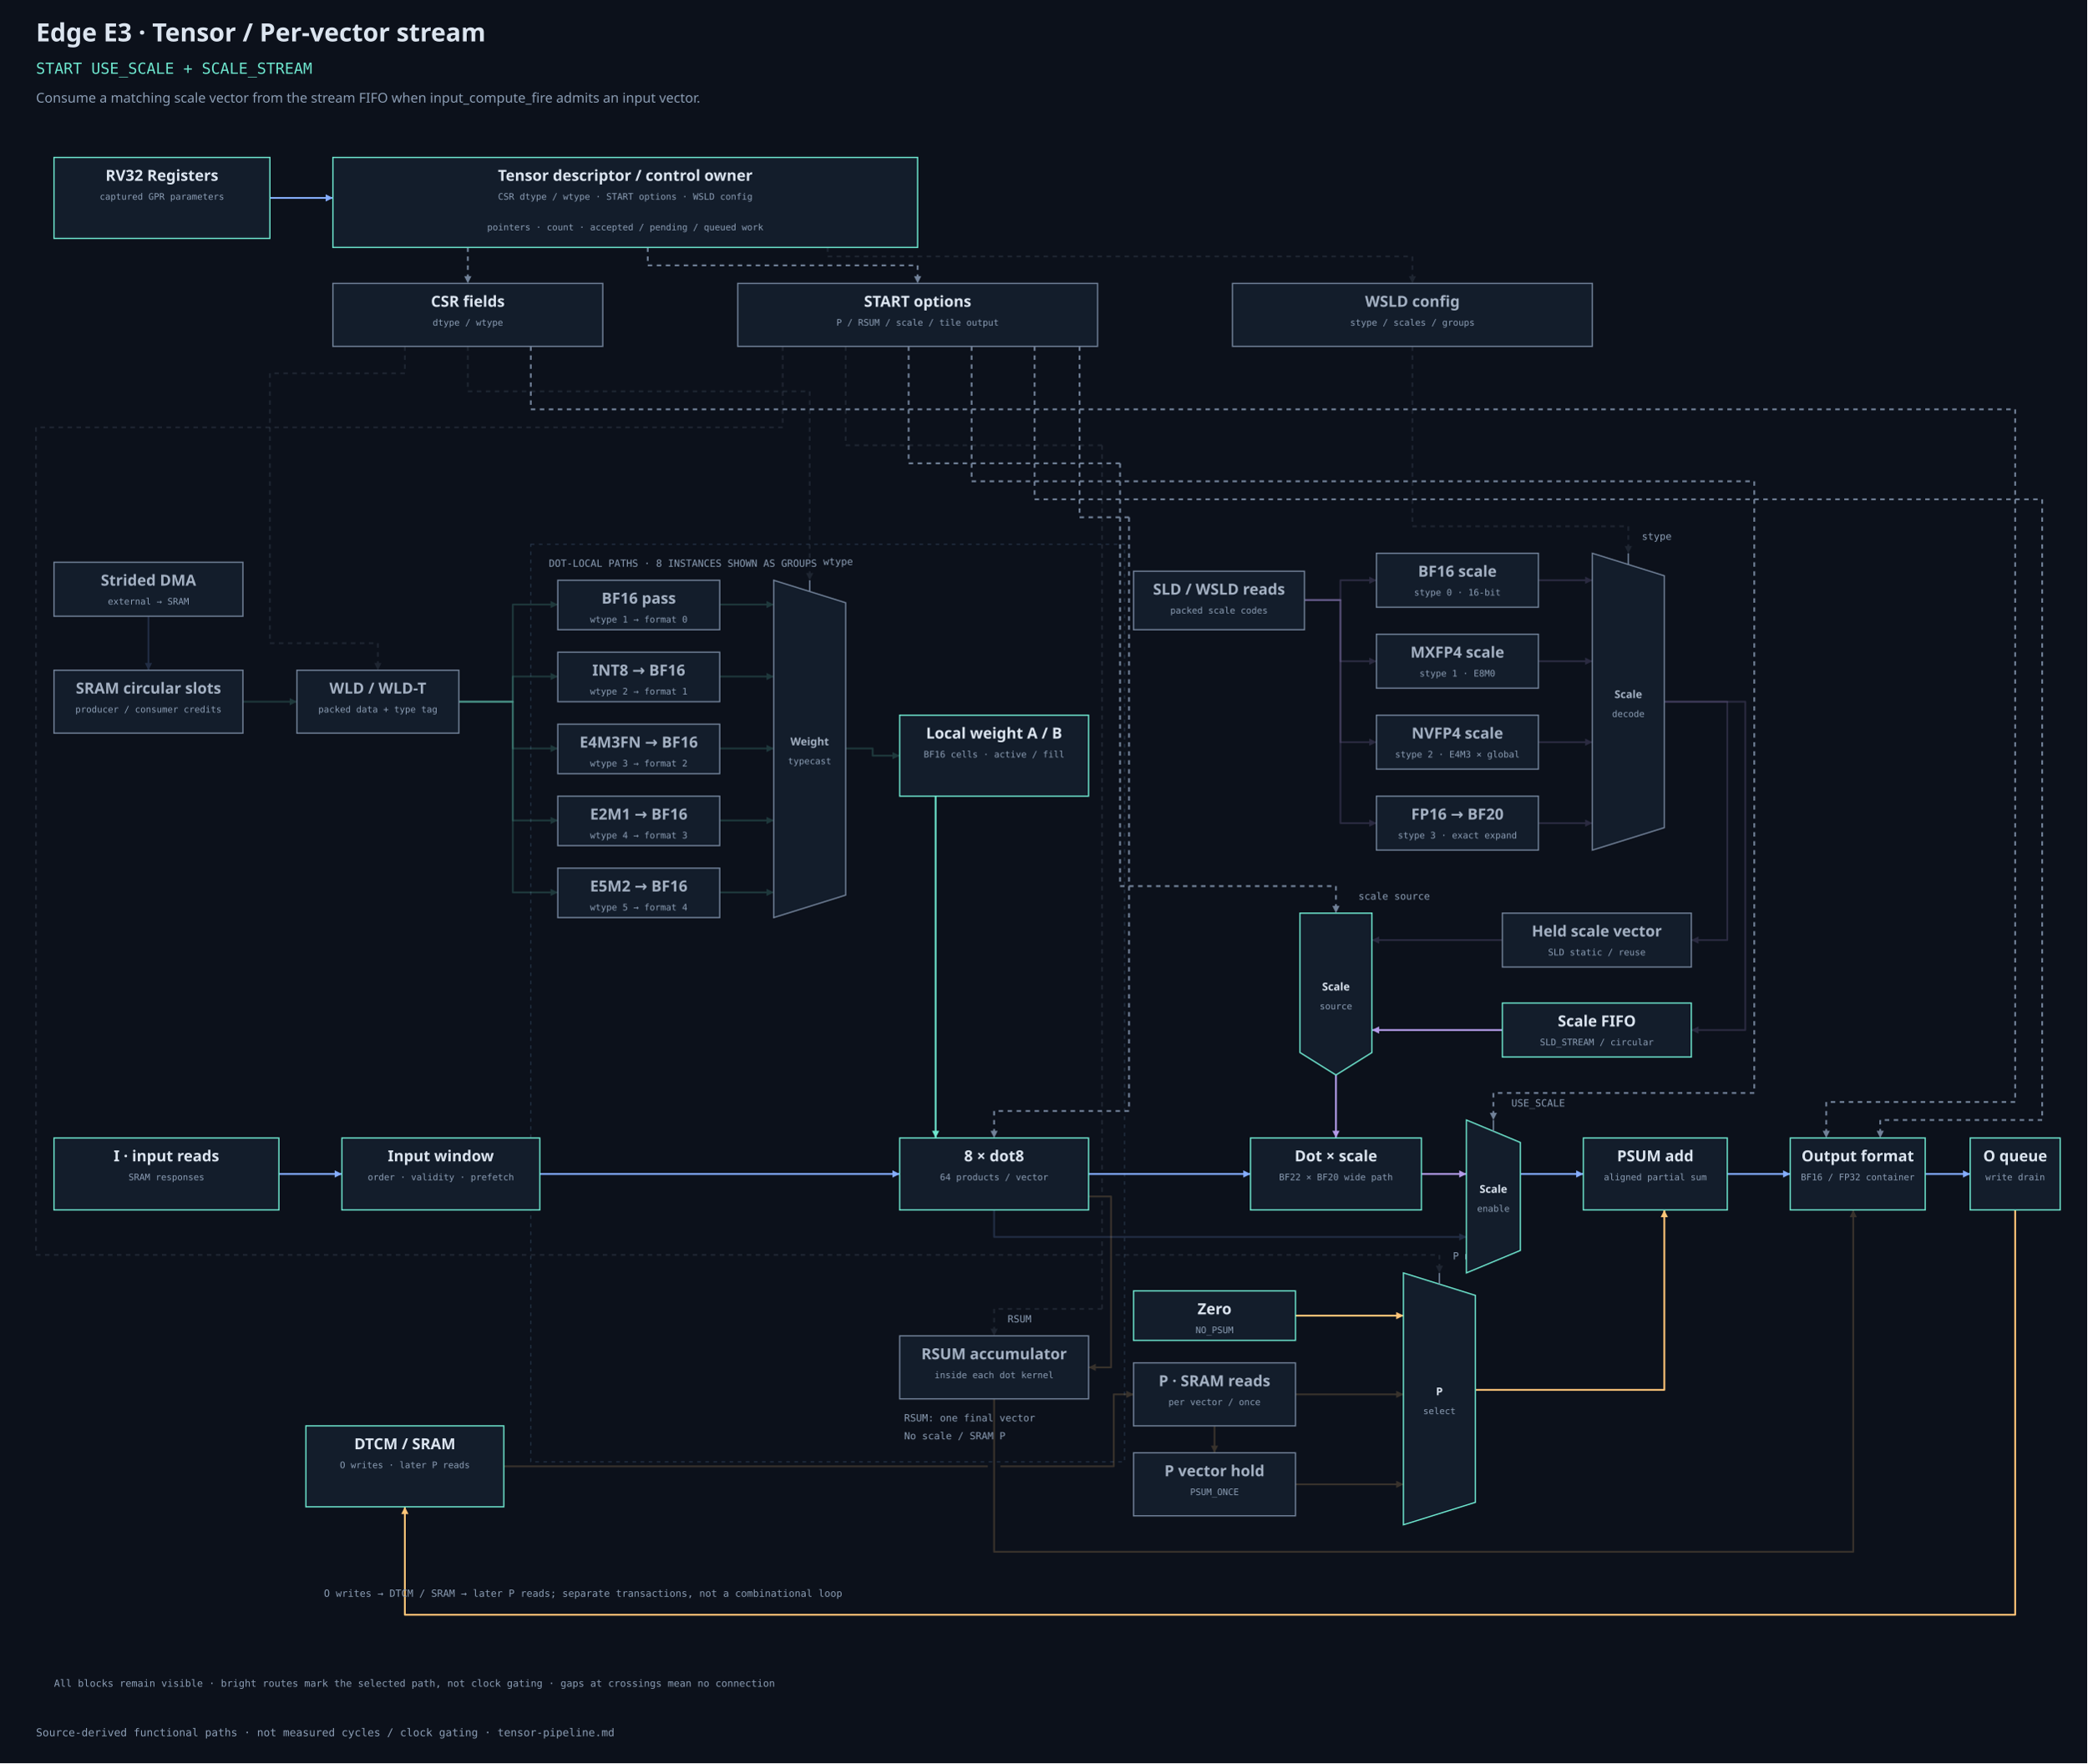
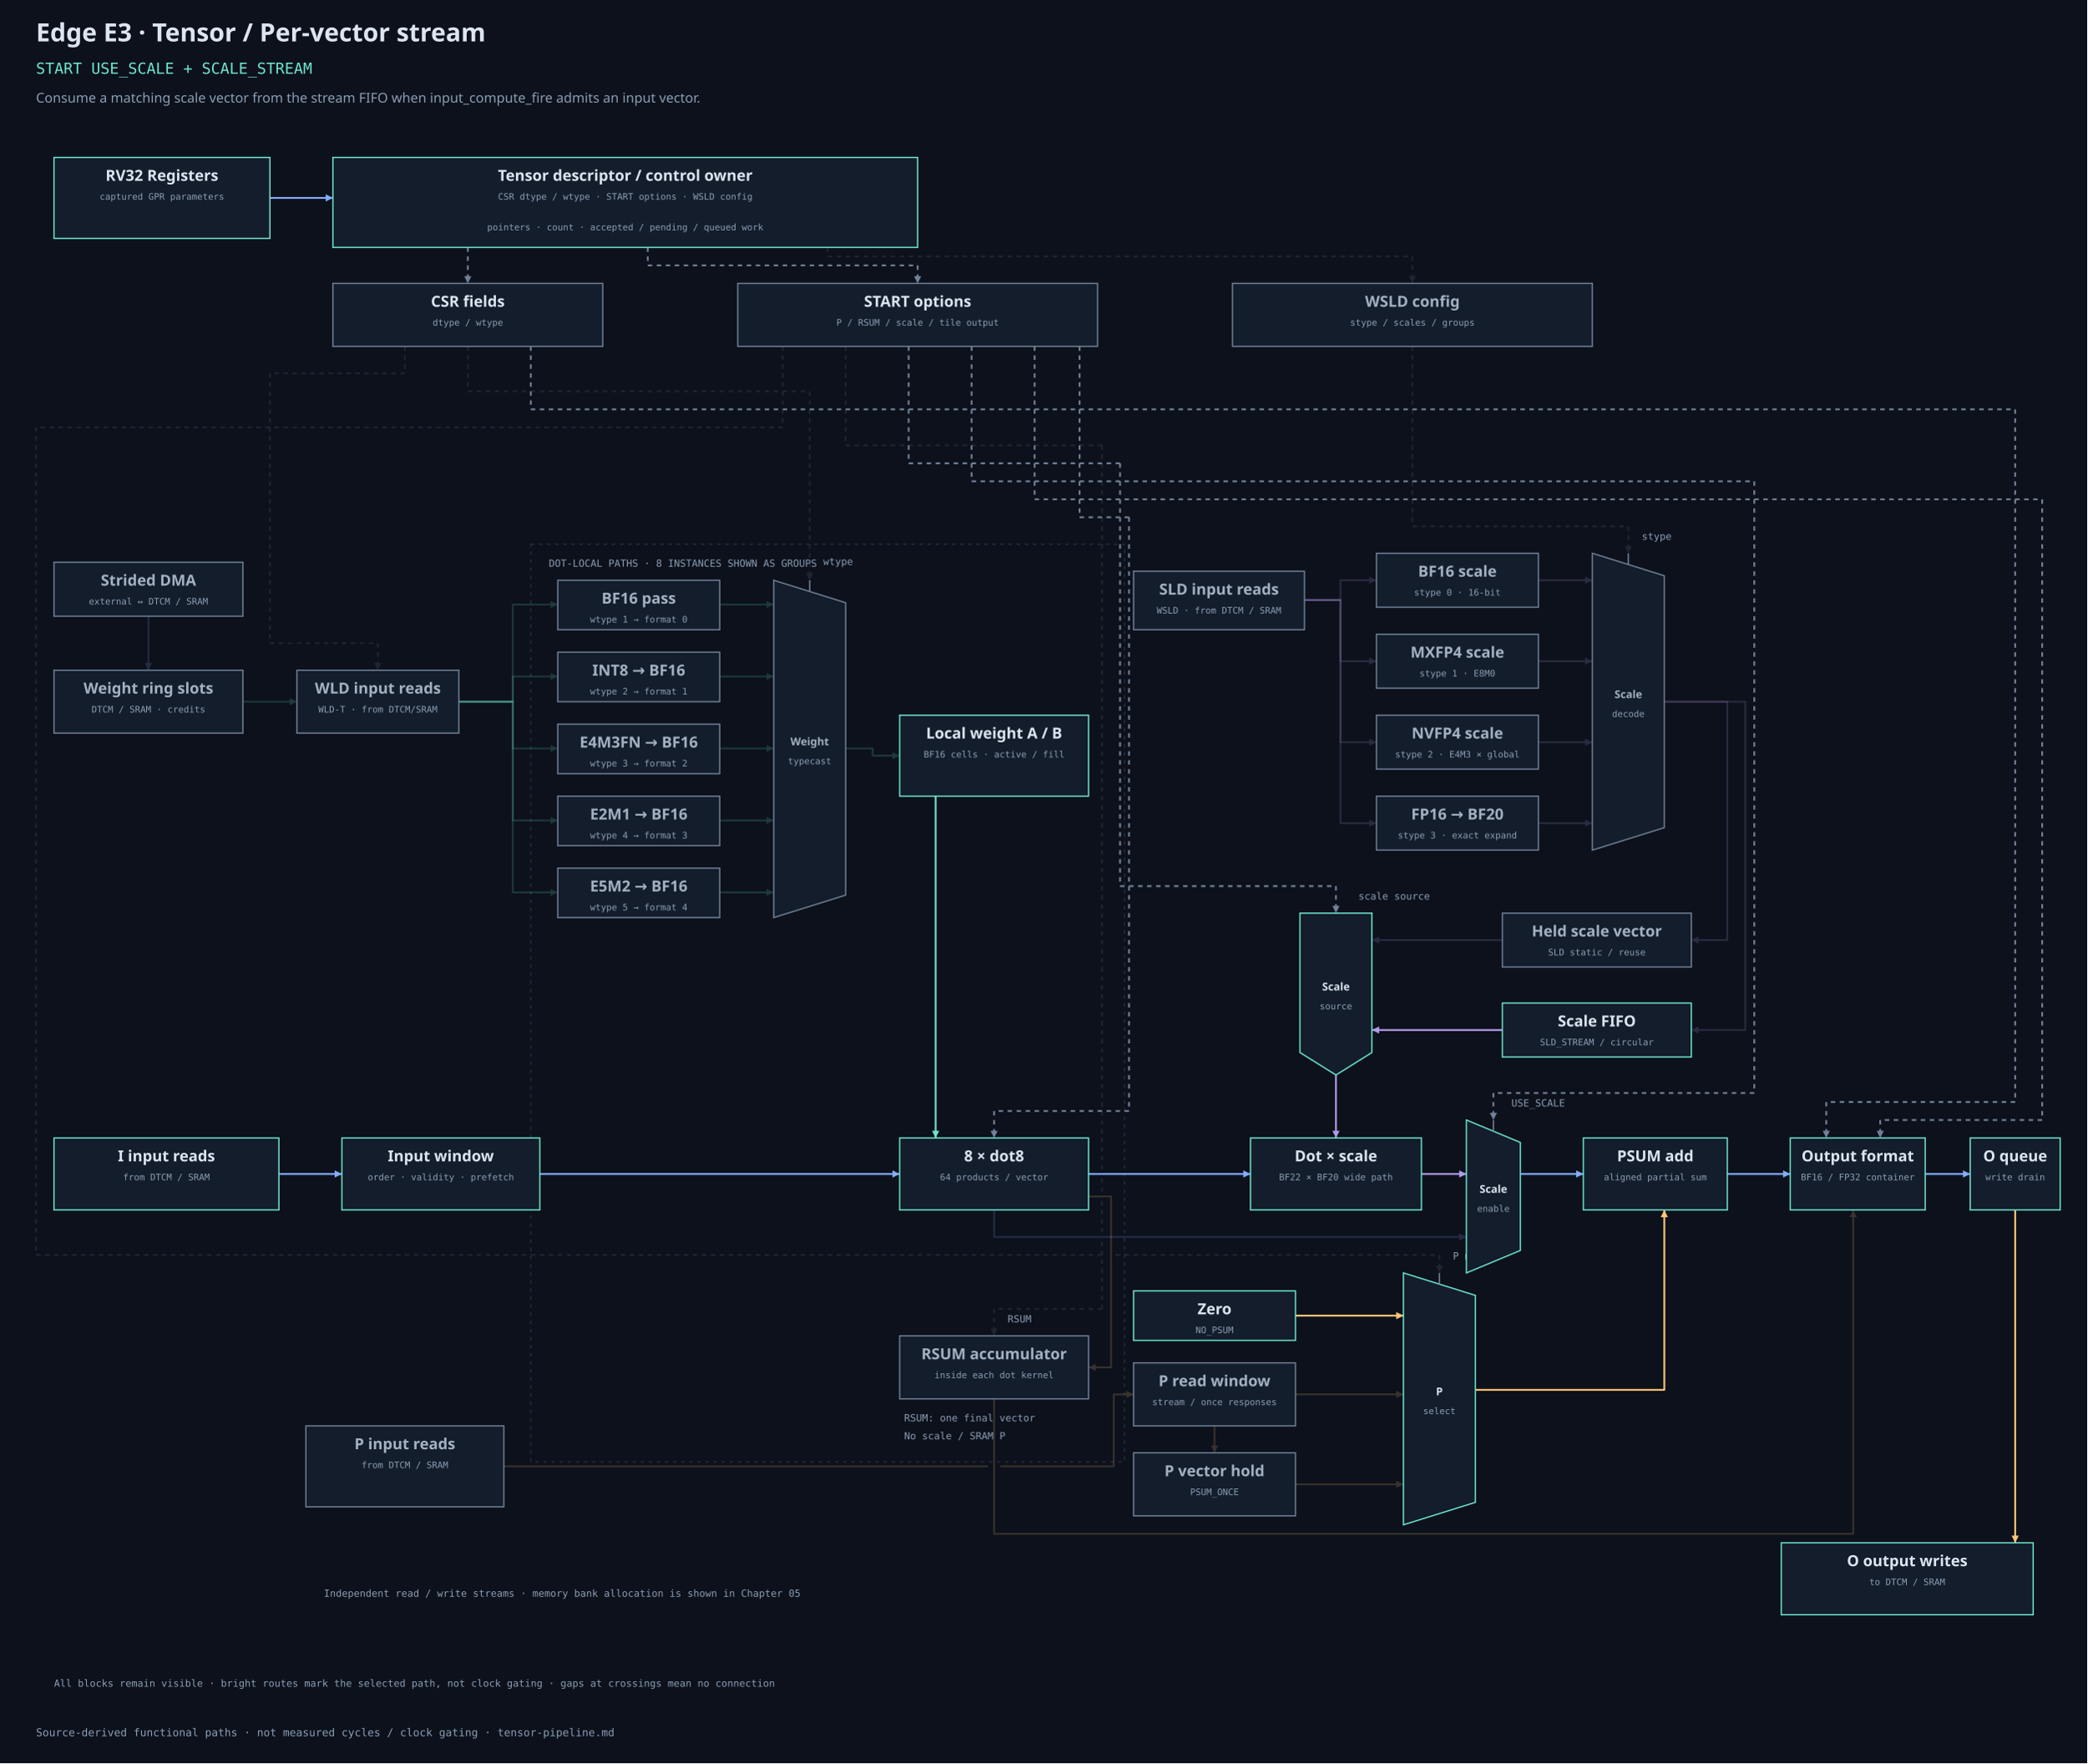
<svg xmlns="http://www.w3.org/2000/svg" width="2320" height="1960" viewBox="0 0 2320 1960">
  <rect width="2320" height="1960" fill="#0c111b" />
  <text x="40" y="46" fill="#dce5f0" font-family="sans-serif" font-size="28" font-weight="700">Edge E3 · Tensor / Per-vector stream</text>
  <text x="40" y="82" fill="#6ee7cf" font-family="monospace" font-size="17">START USE_SCALE + SCALE_STREAM</text>
  <text x="40" y="114" fill="#8c9eb5" font-family="sans-serif" font-size="15">Consume a matching scale vector from the stream FIFO when input_compute_fire admits an input vector.</text>
  <svg x="20" y="135" width="2280" height="1760" viewBox="0 0 2280 1760" role="img" aria-labelledby="tensor-svg-title tensor-svg-desc">
    <style>.tensor-bg{fill:var(--bg,#0c111b)}.tensor-memory{fill:none;stroke:var(--rule,#29394e);stroke-dasharray:4 5}.tensor-title{font:600 17px sans-serif;fill:var(--ink,#dce5f0)}.tensor-sub{font:10px monospace;fill:var(--muted,#8c9eb5)}.tensor-caption{font:11px monospace;fill:var(--muted,#8c9eb5)}.tensor-box{fill:var(--panel,#131d2b);stroke:var(--ink,#dce5f0);stroke-width:1.4}.tensor-wire{fill:none;stroke-width:2;stroke-linejoin:round}.tensor-data{stroke:#85adff}.tensor-weight{stroke:#6ee7cf}.tensor-psum{stroke:#ffc578}.tensor-optional{stroke:#b39be8}.tensor-control{stroke:#718198;stroke-dasharray:5 5}.tensor-arrow-data{fill:#85adff}.tensor-arrow-weight{fill:#6ee7cf}.tensor-arrow-psum{fill:#ffc578}.tensor-arrow-optional{fill:#b39be8}.tensor-arrow-control{fill:#718198}[data-tensor-node]{opacity:1}[data-tensor-path]{opacity:.18}[data-tensor-path].is-active{opacity:1}[data-tensor-node]:not(.is-active) .tensor-box{stroke:var(--muted,#718198)}[data-tensor-node]:not(.is-active) .tensor-title{fill:var(--muted,#a4b1c3)}[data-tensor-node]:not(.is-active) .tensor-sub{fill:var(--muted,#8c9eb5)}.tensor-mux-title{font-size:12px}.tensor-control-source .tensor-box{stroke:#718198!important}.tensor-control-port{stroke:#718198;stroke-width:1.5;fill:none}.is-active .tensor-box{stroke:#6ee7cf}</style>
    <defs>
      <marker id="tensor-arrow-data" viewBox="0 0 8 8" refX="8" refY="4" markerWidth="8" markerHeight="8" markerUnits="userSpaceOnUse" orient="auto">
        <path d="M0 0L8 4L0 8Z" class="tensor-arrow-data" />
      </marker>
      <marker id="tensor-arrow-weight" viewBox="0 0 8 8" refX="8" refY="4" markerWidth="8" markerHeight="8" markerUnits="userSpaceOnUse" orient="auto">
        <path d="M0 0L8 4L0 8Z" class="tensor-arrow-weight" />
      </marker>
      <marker id="tensor-arrow-psum" viewBox="0 0 8 8" refX="8" refY="4" markerWidth="8" markerHeight="8" markerUnits="userSpaceOnUse" orient="auto">
        <path d="M0 0L8 4L0 8Z" class="tensor-arrow-psum" />
      </marker>
      <marker id="tensor-arrow-optional" viewBox="0 0 8 8" refX="8" refY="4" markerWidth="8" markerHeight="8" markerUnits="userSpaceOnUse" orient="auto">
        <path d="M0 0L8 4L0 8Z" class="tensor-arrow-optional" />
      </marker>
      <marker id="tensor-arrow-control" viewBox="0 0 8 8" refX="8" refY="4" markerWidth="8" markerHeight="8" markerUnits="userSpaceOnUse" orient="auto">
        <path d="M0 0L8 4L0 8Z" class="tensor-arrow-control" />
      </marker>
    </defs>
    <rect class="tensor-bg" width="2280" height="1760" />
    <rect class="tensor-memory" x="570" y="470" width="660" height="1020" />
    <text class="tensor-caption" x="590" y="495">DOT-LOCAL PATHS · 8 INSTANCES SHOWN AS GROUPS</text>
    <text class="tensor-caption" x="895" y="493">wtype</text>
    <text class="tensor-caption" x="1805" y="465">stype</text>
    <text class="tensor-caption" x="1660" y="1095">USE_SCALE</text>
    <text class="tensor-caption" x="1490" y="865">scale source</text>
    <text class="tensor-caption" x="1595" y="1265">P mode</text>
    <text class="tensor-caption" x="1100" y="1335">RSUM</text>
    <path data-tensor-path="gpr-owner" class="tensor-wire tensor-data is-active" d="M280 85H350" marker-end="url(#tensor-arrow-data)" />
    <g data-tensor-path="ctrl-wld" class="tensor-wire tensor-control ">
      <path d="M430 250L430 280M430 280L280 280M280 280L280 580M280 580L400 580M400 580L400 610" />
      <path d="M400 602L400 610" marker-end="url(#tensor-arrow-control)" />
    </g>
    <g data-tensor-path="ctrl-weight" class="tensor-wire tensor-control ">
      <path d="M500 250L500 300M500 300L880 300M880 300L880 510" />
      <path d="M880 502L880 510" marker-end="url(#tensor-arrow-control)" />
    </g>
    <g data-tensor-path="ctrl-psum" class="tensor-wire tensor-control ">
      <path d="M850 250L850 340M850 340L20 340M20 340L20 1260M20 1260L1210 1260M1220 1260L1580 1260M1580 1260L1580 1280" />
      <path d="M1580 1272L1580 1280" marker-end="url(#tensor-arrow-control)" />
    </g>
    <g data-tensor-path="ctrl-rsum" class="tensor-wire tensor-control ">
      <path d="M920 250L920 360M920 360L1205 360M1205 360L1205 1165M1205 1175L1205 1190M1205 1200L1205 1235M1205 1245L1205 1320M1205 1320L1085 1320M1085 1320L1085 1350" />
      <path d="M1085 1342L1085 1350" marker-end="url(#tensor-arrow-control)" />
    </g>
    <g data-tensor-path="ctrl-scale" class="tensor-wire tensor-control is-active">
      <path d="M990 250L990 380M990 380L1225 380M1225 380L1225 850M1225 850L1465 850M1465 850L1465 880" />
      <path d="M1465 872L1465 880" marker-end="url(#tensor-arrow-control)" />
    </g>
    <g data-tensor-path="ctrl-enable" class="tensor-wire tensor-control is-active">
      <path d="M1060 250L1060 400M1060 400L1930 400M1930 400L1930 1080M1930 1080L1640 1080M1640 1080L1640 1110" />
      <path d="M1640 1102L1640 1110" marker-end="url(#tensor-arrow-control)" />
    </g>
    <g data-tensor-path="ctrl-stype" class="tensor-wire tensor-control ">
      <path d="M1550 250L1550 450M1550 450L1790 450M1790 450L1790 480" />
      <path d="M1790 472L1790 480" marker-end="url(#tensor-arrow-control)" />
    </g>
    <g data-tensor-path="ctrl-format" class="tensor-wire tensor-control is-active">
      <path d="M570 250L570 320M570 320L2220 320M2220 320L2220 1090M2220 1090L2010 1090M2010 1090L2010 1130" />
      <path d="M2010 1122L2010 1130" marker-end="url(#tensor-arrow-control)" />
    </g>
    <g data-tensor-path="owner-dot" class="tensor-wire tensor-control is-active">
      <path d="M1180 250L1180 440M1180 440L1235 440M1235 440L1235 1100M1235 1100L1085 1100M1085 1100L1085 1130" />
      <path d="M1085 1122L1085 1130" marker-end="url(#tensor-arrow-control)" />
    </g>
    <path data-tensor-path="dma-ring" class="tensor-wire tensor-data " d="M145 550L145 610" marker-end="url(#tensor-arrow-data)" />
    <path data-tensor-path="ring-wld" class="tensor-wire tensor-weight " d="M250 645L310 645" marker-end="url(#tensor-arrow-weight)" />
    <path data-tensor-path="weights" class="tensor-wire tensor-weight is-active" d="M1020 750L1020 1130" marker-end="url(#tensor-arrow-weight)" />
    <path data-tensor-path="input-window" class="tensor-wire tensor-data is-active" d="M290 1170L360 1170" marker-end="url(#tensor-arrow-data)" />
    <path data-tensor-path="window-dot" class="tensor-wire tensor-data is-active" d="M580 1170L980 1170" marker-end="url(#tensor-arrow-data)" />
    <path data-tensor-path="dot-post" class="tensor-wire tensor-data is-active" d="M1190 1170L1370 1170" marker-end="url(#tensor-arrow-data)" />
    <path data-tensor-path="scale-product" class="tensor-wire tensor-optional is-active" d="M1560 1170L1610 1170" marker-end="url(#tensor-arrow-optional)" />
    <path data-tensor-path="scale-bypass" class="tensor-wire tensor-data " d="M1085 1210L1085 1240L1610 1240" marker-end="url(#tensor-arrow-data)" />
    <path data-tensor-path="scaled-to-post" class="tensor-wire tensor-data is-active" d="M1670 1170L1740 1170" marker-end="url(#tensor-arrow-data)" />
    <path data-tensor-path="post-output" class="tensor-wire tensor-data is-active" d="M1900 1170L1970 1170" marker-end="url(#tensor-arrow-data)" />
    <path data-tensor-path="format-output" class="tensor-wire tensor-data is-active" d="M2120 1170L2170 1170" marker-end="url(#tensor-arrow-data)" />
    <path data-tensor-path="rsum-merge" class="tensor-wire tensor-psum " d="M1190 1195L1215 1195L1215 1385L1190 1385" marker-end="url(#tensor-arrow-psum)" />
-     <path data-tensor-path="rsum-output" class="tensor-wire tensor-psum " d="M1085 1420L1085 1590L2040 1590L2040 1210" marker-end="url(#tensor-arrow-psum)" />
+     <path data-tensor-path="rsum-output" class="tensor-wire tensor-psum " d="M1085 1420L1085 1570L2040 1570L2040 1210" marker-end="url(#tensor-arrow-psum)" />
    <path data-tensor-path="static-scale" class="tensor-wire tensor-optional " d="M1650 910L1505 910" marker-end="url(#tensor-arrow-optional)" />
    <path data-tensor-path="stream-scale" class="tensor-wire tensor-optional is-active" d="M1650 1010L1505 1010" marker-end="url(#tensor-arrow-optional)" />
    <path data-tensor-path="scale" class="tensor-wire tensor-optional is-active" d="M1465 1060L1465 1130" marker-end="url(#tensor-arrow-optional)" />
    <path data-tensor-path="sld-static" class="tensor-wire tensor-optional " d="M1830 645L1900 645L1900 910L1860 910" marker-end="url(#tensor-arrow-optional)" />
    <path data-tensor-path="sld-stream" class="tensor-wire tensor-optional " d="M1830 645L1920 645L1920 1010L1860 1010" marker-end="url(#tensor-arrow-optional)" />
    <path data-tensor-path="zero-p" class="tensor-wire tensor-psum is-active" d="M1420 1327.5L1540 1327.5" marker-end="url(#tensor-arrow-psum)" />
    <path data-tensor-path="read-hold" class="tensor-wire tensor-psum " d="M1330 1450L1330 1480" marker-end="url(#tensor-arrow-psum)" />
    <path data-tensor-path="hold-p" class="tensor-wire tensor-psum " d="M1420 1515L1540 1515" marker-end="url(#tensor-arrow-psum)" />
    <path data-tensor-path="stream-p" class="tensor-wire tensor-psum " d="M1420 1415L1540 1415" marker-end="url(#tensor-arrow-psum)" />
    <path data-tensor-path="psum-post" class="tensor-wire tensor-psum is-active" d="M1620 1410L1830 1410L1830 1210" marker-end="url(#tensor-arrow-psum)" />
-     <path data-tensor-path="writeback" class="tensor-wire tensor-psum is-active" d="M2220 1210L2220 1660L430 1660L430 1540" marker-end="url(#tensor-arrow-psum)" />
-     <g data-tensor-path="sram-psum" class="tensor-wire tensor-psum ">
+     <path data-tensor-path="writeback" class="tensor-wire tensor-psum is-active" d="M2220 1210L2220 1580" marker-end="url(#tensor-arrow-psum)" />
+     <g data-tensor-path="p-read-window" class="tensor-wire tensor-psum ">
      <path d="M540 1495L1078 1495M1092 1495L1218 1495L1218 1415L1240 1415" />
      <path d="M1232 1415H1240" marker-end="url(#tensor-arrow-psum)" />
    </g>
    <path data-tensor-path="wld-bf16" class="tensor-wire tensor-weight " d="M490 645L550 645L550 537L600 537" marker-end="url(#tensor-arrow-weight)" />
    <path data-tensor-path="cast-bf16" class="tensor-wire tensor-weight " d="M780 537L840 537" marker-end="url(#tensor-arrow-weight)" />
    <path data-tensor-path="wld-int8" class="tensor-wire tensor-weight " d="M490 645L550 645L550 617L600 617" marker-end="url(#tensor-arrow-weight)" />
    <path data-tensor-path="cast-int8" class="tensor-wire tensor-weight " d="M780 617L840 617" marker-end="url(#tensor-arrow-weight)" />
    <path data-tensor-path="wld-e4m3" class="tensor-wire tensor-weight " d="M490 645L550 645L550 697L600 697" marker-end="url(#tensor-arrow-weight)" />
    <path data-tensor-path="cast-e4m3" class="tensor-wire tensor-weight " d="M780 697L840 697" marker-end="url(#tensor-arrow-weight)" />
    <path data-tensor-path="wld-fp4" class="tensor-wire tensor-weight " d="M490 645L550 645L550 777L600 777" marker-end="url(#tensor-arrow-weight)" />
    <path data-tensor-path="cast-fp4" class="tensor-wire tensor-weight " d="M780 777L840 777" marker-end="url(#tensor-arrow-weight)" />
    <path data-tensor-path="wld-e5m2" class="tensor-wire tensor-weight " d="M490 645L550 645L550 857L600 857" marker-end="url(#tensor-arrow-weight)" />
    <path data-tensor-path="cast-e5m2" class="tensor-wire tensor-weight " d="M780 857L840 857" marker-end="url(#tensor-arrow-weight)" />
    <path data-tensor-path="wld-banks" class="tensor-wire tensor-weight " d="M920 697L950 697L950 705L980 705" marker-end="url(#tensor-arrow-weight)" />
    <path data-tensor-path="sld-bf16" class="tensor-wire tensor-optional " d="M1430 532L1470 532L1470 510L1510 510" marker-end="url(#tensor-arrow-optional)" />
    <path data-tensor-path="decode-bf16" class="tensor-wire tensor-optional " d="M1690 510L1750 510" marker-end="url(#tensor-arrow-optional)" />
    <path data-tensor-path="sld-mx" class="tensor-wire tensor-optional " d="M1430 532L1470 532L1470 600L1510 600" marker-end="url(#tensor-arrow-optional)" />
    <path data-tensor-path="decode-mx" class="tensor-wire tensor-optional " d="M1690 600L1750 600" marker-end="url(#tensor-arrow-optional)" />
    <path data-tensor-path="sld-nv" class="tensor-wire tensor-optional " d="M1430 532L1470 532L1470 690L1510 690" marker-end="url(#tensor-arrow-optional)" />
    <path data-tensor-path="decode-nv" class="tensor-wire tensor-optional " d="M1690 690L1750 690" marker-end="url(#tensor-arrow-optional)" />
    <path data-tensor-path="sld-fp16" class="tensor-wire tensor-optional " d="M1430 532L1470 532L1470 780L1510 780" marker-end="url(#tensor-arrow-optional)" />
    <path data-tensor-path="decode-fp16" class="tensor-wire tensor-optional " d="M1690 780L1750 780" marker-end="url(#tensor-arrow-optional)" />
    <g data-tensor-path="owner-csr" class="tensor-wire tensor-control is-active">
      <path d="M500 140L500 180" />
      <path d="M500 172L500 180" marker-end="url(#tensor-arrow-control)" />
    </g>
    <g data-tensor-path="owner-start" class="tensor-wire tensor-control is-active">
      <path d="M700 140L700 160M700 160L1000 160M1000 160L1000 180" />
      <path d="M1000 172L1000 180" marker-end="url(#tensor-arrow-control)" />
    </g>
    <g data-tensor-path="owner-wsld" class="tensor-wire tensor-control ">
      <path d="M900 140L900 150M900 150L1550 150M1550 150L1550 180" />
      <path d="M1550 172L1550 180" marker-end="url(#tensor-arrow-control)" />
    </g>
    <g data-tensor-path="ctrl-tile-format" class="tensor-wire tensor-control is-active">
      <path d="M1130 250L1130 420M1130 420L2250 420M2250 420L2250 1110M2250 1110L2070 1110M2070 1110L2070 1130" />
      <path d="M2070 1122L2070 1130" marker-end="url(#tensor-arrow-control)" />
    </g>
    <g data-tensor-node="gpr" class="is-active " role="button" tabindex="0" aria-label="RV32 Registers: explore this path">
      <rect class="tensor-box" x="40" y="40" width="240" height="90" />
      <text class="tensor-title " x="160" y="66" text-anchor="middle">RV32 Registers</text>
      <text class="tensor-sub" x="160" y="87" text-anchor="middle">captured GPR parameters</text>
    </g>
    <g data-tensor-node="owner" class="is-active " role="button" tabindex="0" aria-label="Tensor descriptor / control owner: explore this path">
      <rect class="tensor-box" x="350" y="40" width="650" height="100" />
      <text class="tensor-title " x="675" y="66" text-anchor="middle">Tensor descriptor / control owner</text>
      <text class="tensor-sub" x="675" y="87" text-anchor="middle">CSR dtype / wtype · START options · WSLD config</text>
      <text class="tensor-sub" x="675" y="121" text-anchor="middle">pointers · count · accepted / pending / queued work</text>
    </g>
    <g data-tensor-node="dma" class=" " role="button" tabindex="0" aria-label="Strided DMA: explore this path">
      <rect class="tensor-box" x="40" y="490" width="210" height="60" />
      <text class="tensor-title " x="145" y="516" text-anchor="middle">Strided DMA</text>
-       <text class="tensor-sub" x="145" y="537" text-anchor="middle">external → SRAM</text>
-     </g>
-     <g data-tensor-node="ring" class=" " role="button" tabindex="0" aria-label="SRAM circular slots: explore this path">
+       <text class="tensor-sub" x="145" y="537" text-anchor="middle">external ↔ DTCM / SRAM</text>
+     </g>
+     <g data-tensor-node="ring" class=" " role="button" tabindex="0" aria-label="Weight ring slots: explore this path">
      <rect class="tensor-box" x="40" y="610" width="210" height="70" />
-       <text class="tensor-title " x="145" y="636" text-anchor="middle">SRAM circular slots</text>
-       <text class="tensor-sub" x="145" y="657" text-anchor="middle">producer / consumer credits</text>
-     </g>
-     <g data-tensor-node="wld" class=" " role="button" tabindex="0" aria-label="WLD / WLD-T: explore this path">
+       <text class="tensor-title " x="145" y="636" text-anchor="middle">Weight ring slots</text>
+       <text class="tensor-sub" x="145" y="657" text-anchor="middle">DTCM / SRAM · credits</text>
+     </g>
+     <g data-tensor-node="wld" class=" " role="button" tabindex="0" aria-label="WLD input reads: explore this path">
      <rect class="tensor-box" x="310" y="610" width="180" height="70" />
-       <text class="tensor-title " x="400" y="636" text-anchor="middle">WLD / WLD-T</text>
-       <text class="tensor-sub" x="400" y="657" text-anchor="middle">packed data + type tag</text>
+       <text class="tensor-title " x="400" y="636" text-anchor="middle">WLD input reads</text>
+       <text class="tensor-sub" x="400" y="657" text-anchor="middle">WLD-T · from DTCM/SRAM</text>
    </g>
    <g data-tensor-node="w-bf16" class=" " role="button" tabindex="0" aria-label="BF16 pass: explore this path">
      <rect class="tensor-box" x="600" y="510" width="180" height="55" />
      <text class="tensor-title " x="690" y="536" text-anchor="middle">BF16 pass</text>
      <text class="tensor-sub" x="690" y="557" text-anchor="middle">wtype 1 → format 0</text>
    </g>
    <g data-tensor-node="w-int8" class=" " role="button" tabindex="0" aria-label="INT8 → BF16: explore this path">
      <rect class="tensor-box" x="600" y="590" width="180" height="55" />
      <text class="tensor-title " x="690" y="616" text-anchor="middle">INT8 → BF16</text>
      <text class="tensor-sub" x="690" y="637" text-anchor="middle">wtype 2 → format 1</text>
    </g>
    <g data-tensor-node="w-e4m3" class=" " role="button" tabindex="0" aria-label="E4M3FN → BF16: explore this path">
      <rect class="tensor-box" x="600" y="670" width="180" height="55" />
      <text class="tensor-title " x="690" y="696" text-anchor="middle">E4M3FN → BF16</text>
      <text class="tensor-sub" x="690" y="717" text-anchor="middle">wtype 3 → format 2</text>
    </g>
    <g data-tensor-node="w-fp4" class=" " role="button" tabindex="0" aria-label="E2M1 → BF16: explore this path">
      <rect class="tensor-box" x="600" y="750" width="180" height="55" />
      <text class="tensor-title " x="690" y="776" text-anchor="middle">E2M1 → BF16</text>
      <text class="tensor-sub" x="690" y="797" text-anchor="middle">wtype 4 → format 3</text>
    </g>
    <g data-tensor-node="w-e5m2" class=" " role="button" tabindex="0" aria-label="E5M2 → BF16: explore this path">
      <rect class="tensor-box" x="600" y="830" width="180" height="55" />
      <text class="tensor-title " x="690" y="856" text-anchor="middle">E5M2 → BF16</text>
      <text class="tensor-sub" x="690" y="877" text-anchor="middle">wtype 5 → format 4</text>
    </g>
    <g data-tensor-node="wselect" class=" " role="button" tabindex="0" aria-label="Weight: explore this path">
      <path class="tensor-box" d="M840 510L920 535V860L840 885Z" />
      <path class="tensor-control-port" d="M880 510V522.5" />
      <text class="tensor-title tensor-mux-title" x="880" y="693.5" text-anchor="middle">Weight</text>
      <text class="tensor-sub" x="880" y="714.5" text-anchor="middle">typecast</text>
    </g>
    <g data-tensor-node="banks" class="is-active " role="button" tabindex="0" aria-label="Local weight A / B: explore this path">
      <rect class="tensor-box" x="980" y="660" width="210" height="90" />
      <text class="tensor-title " x="1085" y="686" text-anchor="middle">Local weight A / B</text>
      <text class="tensor-sub" x="1085" y="707" text-anchor="middle">BF16 cells · active / fill</text>
    </g>
-     <g data-tensor-node="input" class="is-active " role="button" tabindex="0" aria-label="I · input reads: explore this path">
+     <g data-tensor-node="input" class="is-active " role="button" tabindex="0" aria-label="I input reads: explore this path">
      <rect class="tensor-box" x="40" y="1130" width="250" height="80" />
-       <text class="tensor-title " x="165" y="1156" text-anchor="middle">I · input reads</text>
-       <text class="tensor-sub" x="165" y="1177" text-anchor="middle">SRAM responses</text>
+       <text class="tensor-title " x="165" y="1156" text-anchor="middle">I input reads</text>
+       <text class="tensor-sub" x="165" y="1177" text-anchor="middle">from DTCM / SRAM</text>
    </g>
    <g data-tensor-node="window" class="is-active " role="button" tabindex="0" aria-label="Input window: explore this path">
      <rect class="tensor-box" x="360" y="1130" width="220" height="80" />
      <text class="tensor-title " x="470" y="1156" text-anchor="middle">Input window</text>
      <text class="tensor-sub" x="470" y="1177" text-anchor="middle">order · validity · prefetch</text>
    </g>
    <g data-tensor-node="dot" class="is-active " role="button" tabindex="0" aria-label="8 × dot8: explore this path">
      <rect class="tensor-box" x="980" y="1130" width="210" height="80" />
      <text class="tensor-title " x="1085" y="1156" text-anchor="middle">8 × dot8</text>
      <text class="tensor-sub" x="1085" y="1177" text-anchor="middle">64 products / vector</text>
    </g>
    <g data-tensor-node="rsum" class=" " role="button" tabindex="0" aria-label="RSUM accumulator: explore this path">
      <rect class="tensor-box" x="980" y="1350" width="210" height="70" />
      <text class="tensor-title " x="1085" y="1376" text-anchor="middle">RSUM accumulator</text>
      <text class="tensor-sub" x="1085" y="1397" text-anchor="middle">inside each dot kernel</text>
    </g>
-     <g data-tensor-node="sld" class=" " role="button" tabindex="0" aria-label="SLD / WSLD reads: explore this path">
+     <g data-tensor-node="sld" class=" " role="button" tabindex="0" aria-label="SLD input reads: explore this path">
      <rect class="tensor-box" x="1240" y="500" width="190" height="65" />
-       <text class="tensor-title " x="1335" y="526" text-anchor="middle">SLD / WSLD reads</text>
-       <text class="tensor-sub" x="1335" y="547" text-anchor="middle">packed scale codes</text>
+       <text class="tensor-title " x="1335" y="526" text-anchor="middle">SLD input reads</text>
+       <text class="tensor-sub" x="1335" y="547" text-anchor="middle">WSLD · from DTCM / SRAM</text>
    </g>
    <g data-tensor-node="s-bf16" class=" " role="button" tabindex="0" aria-label="BF16 scale: explore this path">
      <rect class="tensor-box" x="1510" y="480" width="180" height="60" />
      <text class="tensor-title " x="1600" y="506" text-anchor="middle">BF16 scale</text>
      <text class="tensor-sub" x="1600" y="527" text-anchor="middle">stype 0 · 16-bit</text>
    </g>
    <g data-tensor-node="s-mx" class=" " role="button" tabindex="0" aria-label="MXFP4 scale: explore this path">
      <rect class="tensor-box" x="1510" y="570" width="180" height="60" />
      <text class="tensor-title " x="1600" y="596" text-anchor="middle">MXFP4 scale</text>
      <text class="tensor-sub" x="1600" y="617" text-anchor="middle">stype 1 · E8M0</text>
    </g>
    <g data-tensor-node="s-nv" class=" " role="button" tabindex="0" aria-label="NVFP4 scale: explore this path">
      <rect class="tensor-box" x="1510" y="660" width="180" height="60" />
      <text class="tensor-title " x="1600" y="686" text-anchor="middle">NVFP4 scale</text>
      <text class="tensor-sub" x="1600" y="707" text-anchor="middle">stype 2 · E4M3 × global</text>
    </g>
    <g data-tensor-node="s-fp16" class=" " role="button" tabindex="0" aria-label="FP16 → BF20: explore this path">
      <rect class="tensor-box" x="1510" y="750" width="180" height="60" />
      <text class="tensor-title " x="1600" y="776" text-anchor="middle">FP16 → BF20</text>
      <text class="tensor-sub" x="1600" y="797" text-anchor="middle">stype 3 · exact expand</text>
    </g>
    <g data-tensor-node="stype" class=" " role="button" tabindex="0" aria-label="Scale: explore this path">
      <path class="tensor-box" d="M1750 480L1830 505V785L1750 810Z" />
      <path class="tensor-control-port" d="M1790 480V492.5" />
      <text class="tensor-title tensor-mux-title" x="1790" y="641" text-anchor="middle">Scale</text>
      <text class="tensor-sub" x="1790" y="662" text-anchor="middle">decode</text>
    </g>
    <g data-tensor-node="scale-hold" class=" " role="button" tabindex="0" aria-label="Held scale vector: explore this path">
      <rect class="tensor-box" x="1650" y="880" width="210" height="60" />
      <text class="tensor-title " x="1755" y="906" text-anchor="middle">Held scale vector</text>
      <text class="tensor-sub" x="1755" y="927" text-anchor="middle">SLD static / reuse</text>
    </g>
    <g data-tensor-node="scale-fifo" class="is-active " role="button" tabindex="0" aria-label="Scale FIFO: explore this path">
      <rect class="tensor-box" x="1650" y="980" width="210" height="60" />
      <text class="tensor-title " x="1755" y="1006" text-anchor="middle">Scale FIFO</text>
      <text class="tensor-sub" x="1755" y="1027" text-anchor="middle">SLD_STREAM / circular</text>
    </g>
    <g data-tensor-node="scale-source" class="is-active " role="button" tabindex="0" aria-label="Scale: explore this path">
      <path class="tensor-box" d="M1425 880H1505V1035L1465 1060L1425 1035Z" />
      <text class="tensor-title tensor-mux-title" x="1465" y="966" text-anchor="middle">Scale</text>
      <text class="tensor-sub" x="1465" y="987" text-anchor="middle">source</text>
    </g>
    <g data-tensor-node="scale-mul" class="is-active " role="button" tabindex="0" aria-label="Dot × scale: explore this path">
      <rect class="tensor-box" x="1370" y="1130" width="190" height="80" />
      <text class="tensor-title " x="1465" y="1156" text-anchor="middle">Dot × scale</text>
      <text class="tensor-sub" x="1465" y="1177" text-anchor="middle">BF22 × BF20 wide path</text>
    </g>
    <g data-tensor-node="scale-select" class="is-active " role="button" tabindex="0" aria-label="Scale: explore this path">
      <path class="tensor-box" d="M1610 1110L1670 1135V1255L1610 1280Z" />
      <path class="tensor-control-port" d="M1640 1110V1122.5" />
      <text class="tensor-title tensor-mux-title" x="1640" y="1191" text-anchor="middle">Scale</text>
      <text class="tensor-sub" x="1640" y="1212" text-anchor="middle">enable</text>
    </g>
    <g data-tensor-node="post" class="is-active " role="button" tabindex="0" aria-label="PSUM add: explore this path">
      <rect class="tensor-box" x="1740" y="1130" width="160" height="80" />
      <text class="tensor-title " x="1820" y="1156" text-anchor="middle">PSUM add</text>
      <text class="tensor-sub" x="1820" y="1177" text-anchor="middle">aligned partial sum</text>
    </g>
-     <g data-tensor-node="psum" class=" " role="button" tabindex="0" aria-label="P · SRAM reads: explore this path">
+     <g data-tensor-node="psum" class=" " role="button" tabindex="0" aria-label="P read window: explore this path">
      <rect class="tensor-box" x="1240" y="1380" width="180" height="70" />
-       <text class="tensor-title " x="1330" y="1406" text-anchor="middle">P · SRAM reads</text>
-       <text class="tensor-sub" x="1330" y="1427" text-anchor="middle">per vector / once</text>
-     </g>
-     <g data-tensor-node="psum-memory" class="is-active " role="button" tabindex="0" aria-label="DTCM / SRAM: explore this path">
+       <text class="tensor-title " x="1330" y="1406" text-anchor="middle">P read window</text>
+       <text class="tensor-sub" x="1330" y="1427" text-anchor="middle">stream / once responses</text>
+     </g>
+     <g data-tensor-node="p-input" class=" " role="button" tabindex="0" aria-label="P input reads: explore this path">
      <rect class="tensor-box" x="320" y="1450" width="220" height="90" />
-       <text class="tensor-title " x="430" y="1476" text-anchor="middle">DTCM / SRAM</text>
-       <text class="tensor-sub" x="430" y="1497" text-anchor="middle">O writes · later P reads</text>
+       <text class="tensor-title " x="430" y="1476" text-anchor="middle">P input reads</text>
+       <text class="tensor-sub" x="430" y="1497" text-anchor="middle">from DTCM / SRAM</text>
    </g>
    <g data-tensor-node="zero" class="is-active " role="button" tabindex="0" aria-label="Zero: explore this path">
      <rect class="tensor-box" x="1240" y="1300" width="180" height="55" />
      <text class="tensor-title " x="1330" y="1326" text-anchor="middle">Zero</text>
      <text class="tensor-sub" x="1330" y="1347" text-anchor="middle">NO_PSUM</text>
    </g>
    <g data-tensor-node="psum-hold" class=" " role="button" tabindex="0" aria-label="P vector hold: explore this path">
      <rect class="tensor-box" x="1240" y="1480" width="180" height="70" />
      <text class="tensor-title " x="1330" y="1506" text-anchor="middle">P vector hold</text>
      <text class="tensor-sub" x="1330" y="1527" text-anchor="middle">PSUM_ONCE</text>
    </g>
    <g data-tensor-node="psum-select" class="is-active " role="button" tabindex="0" aria-label="P: explore this path">
      <path class="tensor-box" d="M1540 1280L1620 1305V1535L1540 1560Z" />
      <path class="tensor-control-port" d="M1580 1280V1292.5" />
      <text class="tensor-title tensor-mux-title" x="1580" y="1416" text-anchor="middle">P</text>
      <text class="tensor-sub" x="1580" y="1437" text-anchor="middle">select</text>
    </g>
    <g data-tensor-node="format" class="is-active " role="button" tabindex="0" aria-label="Output format: explore this path">
      <rect class="tensor-box" x="1970" y="1130" width="150" height="80" />
      <text class="tensor-title " x="2045" y="1156" text-anchor="middle">Output format</text>
      <text class="tensor-sub" x="2045" y="1177" text-anchor="middle">BF16 / FP32 container</text>
    </g>
    <g data-tensor-node="output" class="is-active " role="button" tabindex="0" aria-label="O queue: explore this path">
      <rect class="tensor-box" x="2170" y="1130" width="100" height="80" />
      <text class="tensor-title " x="2220" y="1156" text-anchor="middle">O queue</text>
      <text class="tensor-sub" x="2220" y="1177" text-anchor="middle">write drain</text>
    </g>
+     <g data-tensor-node="o-writes" class="is-active " role="button" tabindex="0" aria-label="O output writes: explore this path">
+       <rect class="tensor-box" x="1960" y="1580" width="280" height="80" />
+       <text class="tensor-title " x="2100" y="1606" text-anchor="middle">O output writes</text>
+       <text class="tensor-sub" x="2100" y="1627" text-anchor="middle">to DTCM / SRAM</text>
+     </g>
    <g data-tensor-node="csr-fields" class="is-active tensor-control-source" role="button" tabindex="0" aria-label="CSR fields: explore this path">
      <rect class="tensor-box" x="350" y="180" width="300" height="70" />
      <text class="tensor-title " x="500" y="206" text-anchor="middle">CSR fields</text>
      <text class="tensor-sub" x="500" y="227" text-anchor="middle">dtype / wtype</text>
    </g>
    <g data-tensor-node="start-fields" class="is-active tensor-control-source" role="button" tabindex="0" aria-label="START options: explore this path">
      <rect class="tensor-box" x="800" y="180" width="400" height="70" />
      <text class="tensor-title " x="1000" y="206" text-anchor="middle">START options</text>
      <text class="tensor-sub" x="1000" y="227" text-anchor="middle">P / RSUM / scale / tile output</text>
    </g>
    <g data-tensor-node="wsld-fields" class=" tensor-control-source" role="button" tabindex="0" aria-label="WSLD config: explore this path">
      <rect class="tensor-box" x="1350" y="180" width="400" height="70" />
      <text class="tensor-title " x="1550" y="206" text-anchor="middle">WSLD config</text>
      <text class="tensor-sub" x="1550" y="227" text-anchor="middle">stype / scales / groups</text>
    </g>
    <text class="tensor-caption" x="985" y="1445">RSUM: one final vector</text>
    <text class="tensor-caption" x="985" y="1465">No scale / SRAM P</text>
-     <text class="tensor-caption" x="340" y="1640">O writes → DTCM / SRAM → later P reads; separate transactions, not a combinational loop</text>
+     <text class="tensor-caption" x="340" y="1640">Independent read / write streams · memory bank allocation is shown in Chapter 05</text>
    <text class="tensor-caption" x="40" y="1740">All blocks remain visible · bright routes mark the selected path, not clock gating · gaps at crossings mean no connection</text>
  </svg>
  <text x="40" y="1930" fill="#8c9eb5" font-family="monospace" font-size="12">Source-derived functional paths · not measured cycles / clock gating · tensor-pipeline.md</text>
</svg>
